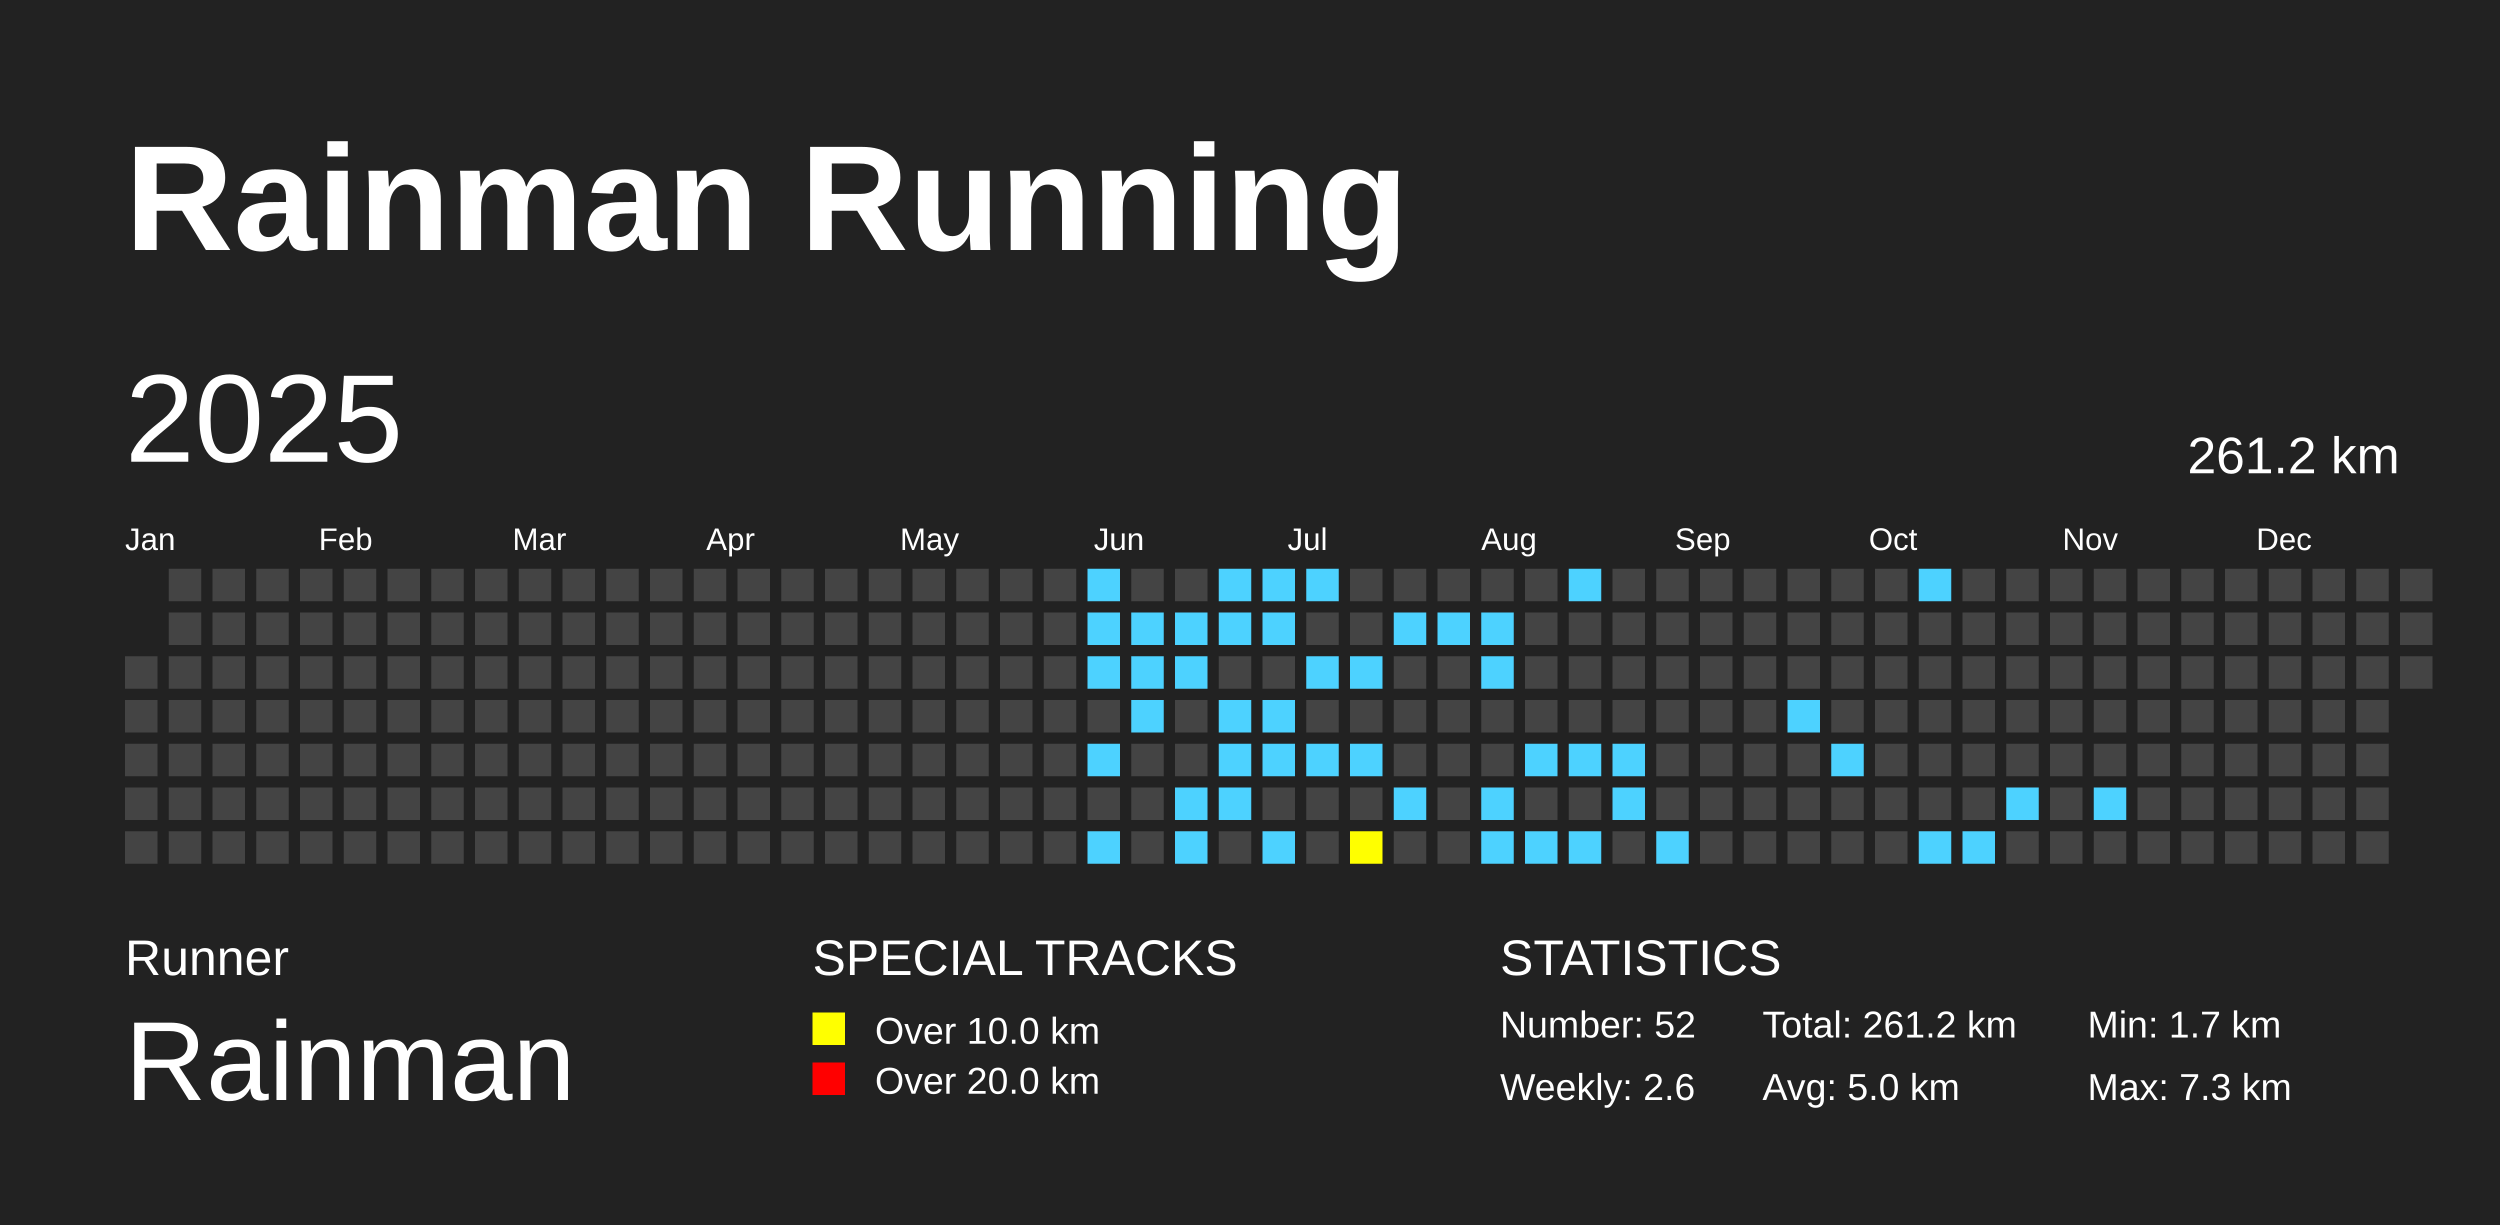
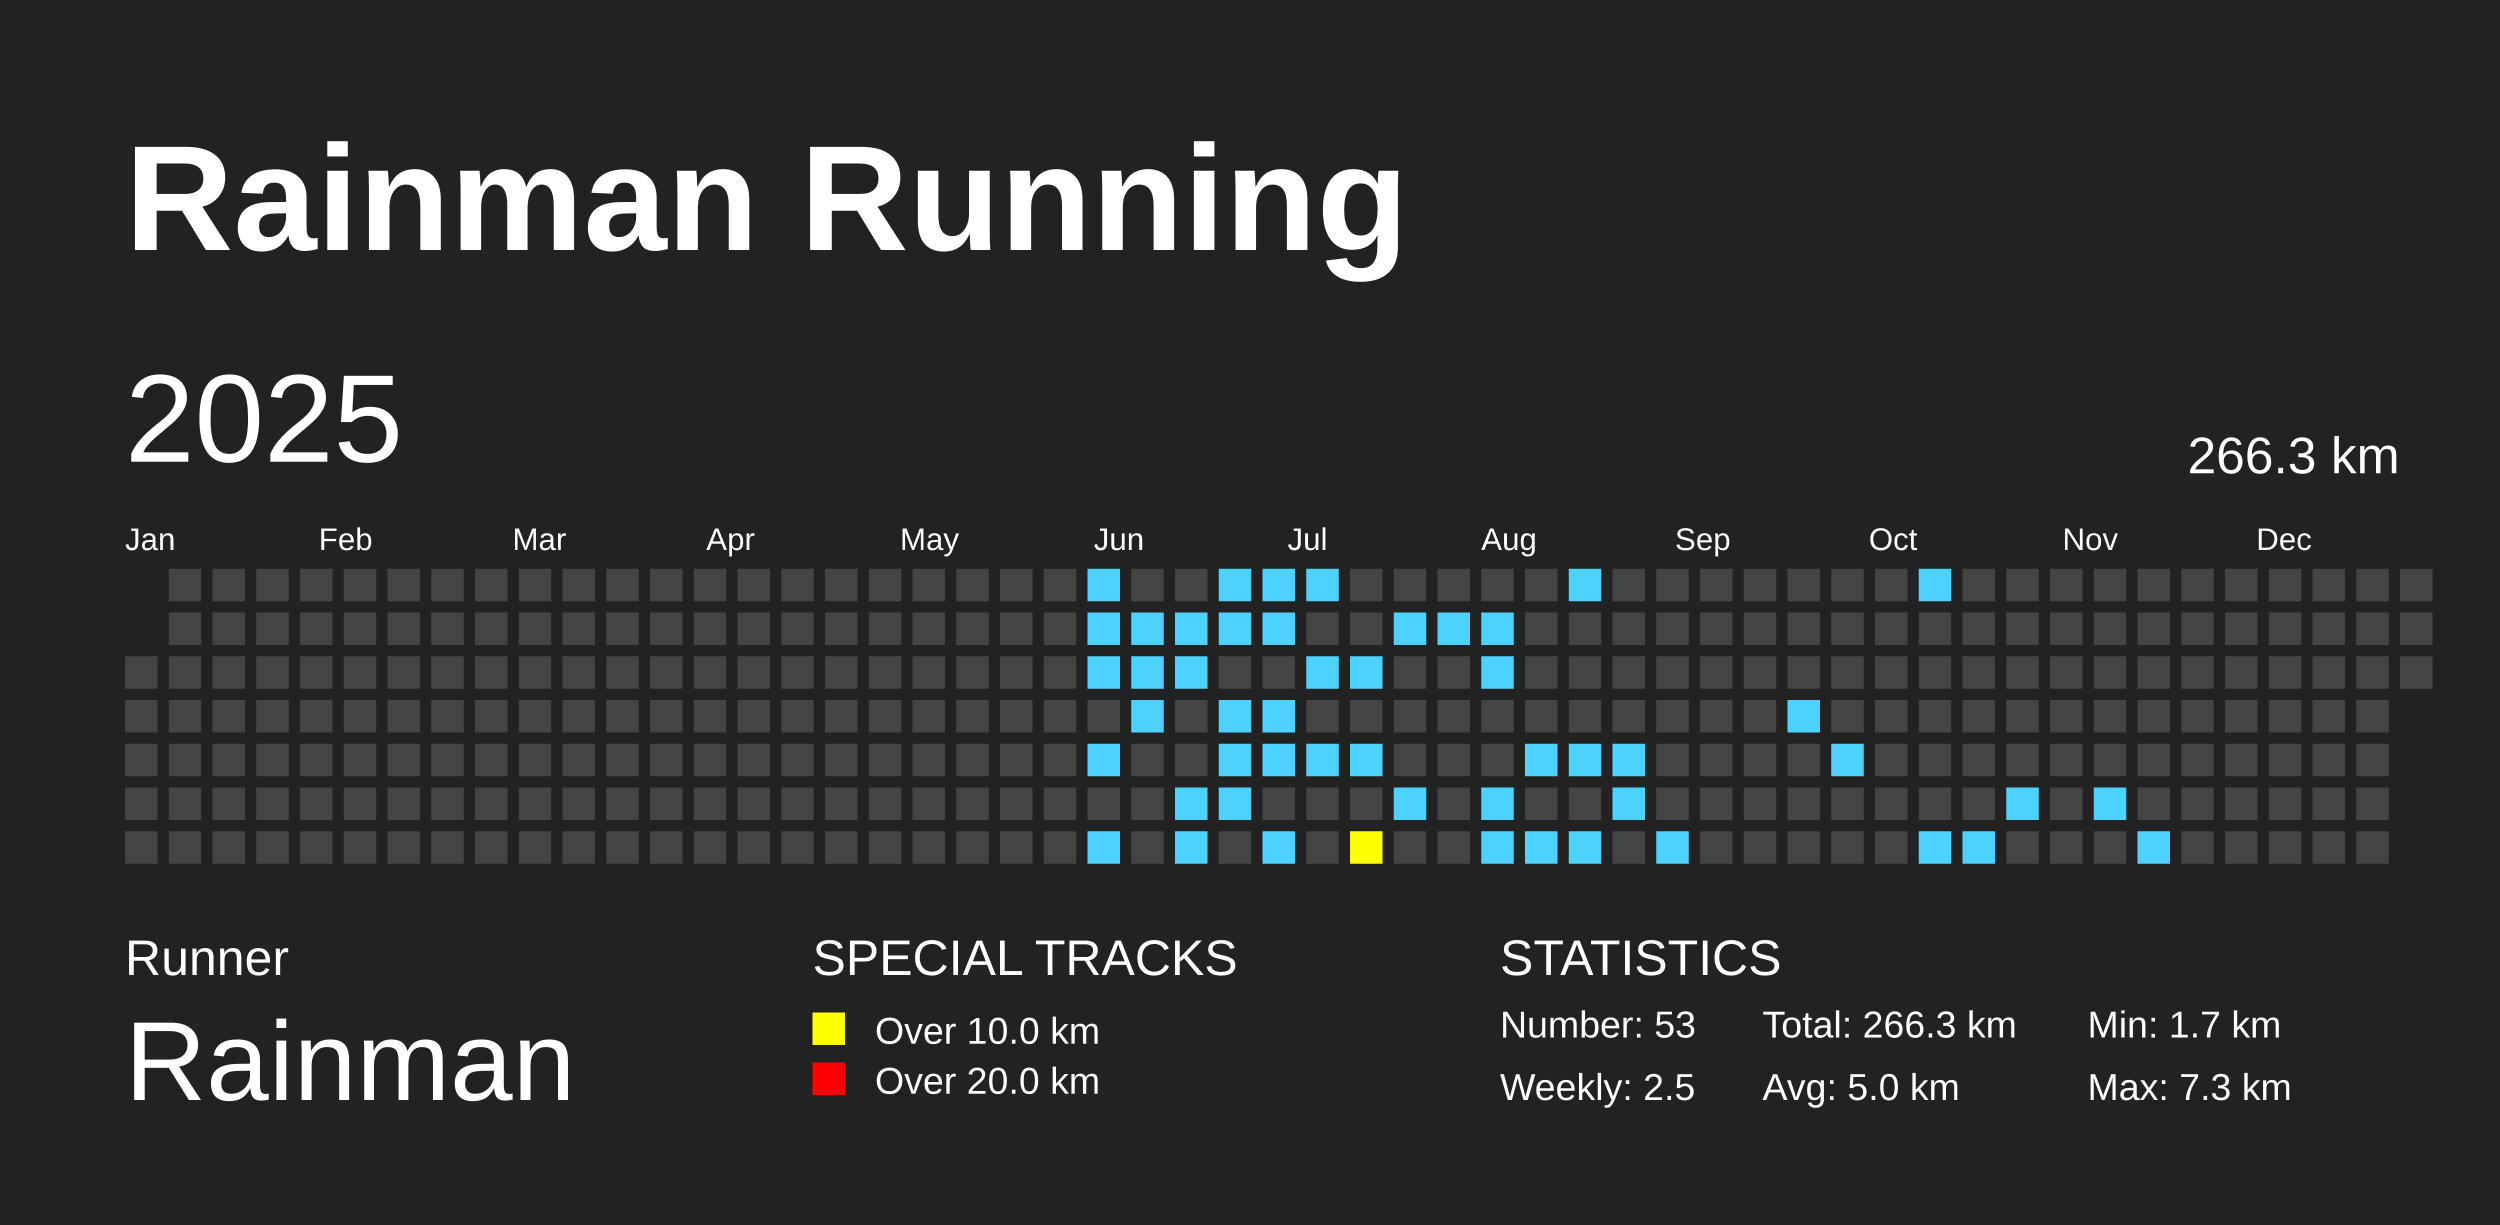
<svg xmlns="http://www.w3.org/2000/svg" baseProfile="full" height="98mm" version="1.1" viewBox="0,0,200,98" width="200mm">
  <defs />
  <rect fill="#222222" height="98" width="200" x="0" y="0" />
  <text fill="#FFFFFF" style="font-size:12px; font-family:Arial; font-weight:bold;" x="10" y="20">Rainman Running</text>
  <text fill="#FFFFFF" style="font-size:4px; font-family:Arial" x="10" y="78">Runner</text>
  <text fill="#FFFFFF" style="font-size:9px; font-family:Arial" x="10" y="88">Rainman</text>
  <text fill="#FFFFFF" style="font-size:4px; font-family:Arial" x="65" y="78">SPECIAL TRACKS</text>
  <rect fill="yellow" height="2.6" width="2.6" x="65" y="81" />
  <text fill="#FFFFFF" style="font-size:3px; font-family:Arial" x="70" y="83.5">Over 10.0 km</text>
  <rect fill="red" height="2.6" width="2.6" x="65" y="85" />
  <text fill="#FFFFFF" style="font-size:3px; font-family:Arial" x="70" y="87.5">Over 20.0 km</text>
  <text fill="#FFFFFF" style="font-size:4px; font-family:Arial" x="120" y="78">STATISTICS</text>
-   <text fill="#FFFFFF" style="font-size:3px; font-family:Arial" x="120" y="83">Number: 52</text>
-   <text fill="#FFFFFF" style="font-size:3px; font-family:Arial" x="120" y="88">Weekly: 2.6</text>
-   <text fill="#FFFFFF" style="font-size:3px; font-family:Arial" x="141" y="83">Total: 261.2 km</text>
+   <text fill="#FFFFFF" style="font-size:3px; font-family:Arial" x="120" y="83">Number: 53</text>
+   <text fill="#FFFFFF" style="font-size:3px; font-family:Arial" x="120" y="88">Weekly: 2.5</text>
+   <text fill="#FFFFFF" style="font-size:3px; font-family:Arial" x="141" y="83">Total: 266.3 km</text>
  <text fill="#FFFFFF" style="font-size:3px; font-family:Arial" x="141" y="88">Avg: 5.0 km</text>
  <text fill="#FFFFFF" style="font-size:3px; font-family:Arial" x="167" y="83">Min: 1.7 km</text>
  <text fill="#FFFFFF" style="font-size:3px; font-family:Arial" x="167" y="88">Max: 7.3 km</text>
  <text dominant-baseline="hanging" fill="#FFFFFF" style="font-size:10.0px; font-family:Arial;" x="10" y="30">2025</text>
-   <text dominant-baseline="hanging" fill="#FFFFFF" style="font-size:4.125px; font-family:Arial;" x="175" y="35">261.2 km</text>
+   <text dominant-baseline="hanging" fill="#FFFFFF" style="font-size:4.125px; font-family:Arial;" x="175" y="35">266.3 km</text>
  <text fill="#FFFFFF" style="font-size:2.5px; font-family:Arial" x="10.0" y="44">Jan</text>
  <text fill="#FFFFFF" style="font-size:2.5px; font-family:Arial" x="25.5" y="44">Feb</text>
  <text fill="#FFFFFF" style="font-size:2.5px; font-family:Arial" x="41.0" y="44">Mar</text>
  <text fill="#FFFFFF" style="font-size:2.5px; font-family:Arial" x="56.5" y="44">Apr</text>
  <text fill="#FFFFFF" style="font-size:2.5px; font-family:Arial" x="72.0" y="44">May</text>
  <text fill="#FFFFFF" style="font-size:2.5px; font-family:Arial" x="87.5" y="44">Jun</text>
  <text fill="#FFFFFF" style="font-size:2.5px; font-family:Arial" x="103.0" y="44">Jul</text>
  <text fill="#FFFFFF" style="font-size:2.5px; font-family:Arial" x="118.5" y="44">Aug</text>
  <text fill="#FFFFFF" style="font-size:2.5px; font-family:Arial" x="134.0" y="44">Sep</text>
  <text fill="#FFFFFF" style="font-size:2.5px; font-family:Arial" x="149.5" y="44">Oct</text>
  <text fill="#FFFFFF" style="font-size:2.5px; font-family:Arial" x="165.0" y="44">Nov</text>
  <text fill="#FFFFFF" style="font-size:2.5px; font-family:Arial" x="180.5" y="44">Dec</text>
  <rect fill="#444444" height="2.6" width="2.6" x="10.0" y="52.5" />
  <rect fill="#444444" height="2.6" width="2.6" x="10.0" y="56.0" />
  <rect fill="#444444" height="2.6" width="2.6" x="10.0" y="59.5" />
  <rect fill="#444444" height="2.6" width="2.6" x="10.0" y="63.0" />
  <rect fill="#444444" height="2.6" width="2.6" x="10.0" y="66.5" />
  <rect fill="#444444" height="2.6" width="2.6" x="13.5" y="45.5" />
  <rect fill="#444444" height="2.6" width="2.6" x="13.5" y="49.0" />
  <rect fill="#444444" height="2.6" width="2.6" x="13.5" y="52.5" />
  <rect fill="#444444" height="2.6" width="2.6" x="13.5" y="56.0" />
  <rect fill="#444444" height="2.6" width="2.6" x="13.5" y="59.5" />
  <rect fill="#444444" height="2.6" width="2.6" x="13.5" y="63.0" />
  <rect fill="#444444" height="2.6" width="2.6" x="13.5" y="66.5" />
  <rect fill="#444444" height="2.6" width="2.6" x="17.0" y="45.5" />
  <rect fill="#444444" height="2.6" width="2.6" x="17.0" y="49.0" />
  <rect fill="#444444" height="2.6" width="2.6" x="17.0" y="52.5" />
  <rect fill="#444444" height="2.6" width="2.6" x="17.0" y="56.0" />
  <rect fill="#444444" height="2.6" width="2.6" x="17.0" y="59.5" />
  <rect fill="#444444" height="2.6" width="2.6" x="17.0" y="63.0" />
  <rect fill="#444444" height="2.6" width="2.6" x="17.0" y="66.5" />
  <rect fill="#444444" height="2.6" width="2.6" x="20.5" y="45.5" />
  <rect fill="#444444" height="2.6" width="2.6" x="20.5" y="49.0" />
  <rect fill="#444444" height="2.6" width="2.6" x="20.5" y="52.5" />
  <rect fill="#444444" height="2.6" width="2.6" x="20.5" y="56.0" />
  <rect fill="#444444" height="2.6" width="2.6" x="20.5" y="59.5" />
  <rect fill="#444444" height="2.6" width="2.6" x="20.5" y="63.0" />
  <rect fill="#444444" height="2.6" width="2.6" x="20.5" y="66.5" />
  <rect fill="#444444" height="2.6" width="2.6" x="24.0" y="45.5" />
  <rect fill="#444444" height="2.6" width="2.6" x="24.0" y="49.0" />
  <rect fill="#444444" height="2.6" width="2.6" x="24.0" y="52.5" />
  <rect fill="#444444" height="2.6" width="2.6" x="24.0" y="56.0" />
  <rect fill="#444444" height="2.6" width="2.6" x="24.0" y="59.5" />
  <rect fill="#444444" height="2.6" width="2.6" x="24.0" y="63.0" />
  <rect fill="#444444" height="2.6" width="2.6" x="24.0" y="66.5" />
  <rect fill="#444444" height="2.6" width="2.6" x="27.5" y="45.5" />
  <rect fill="#444444" height="2.6" width="2.6" x="27.5" y="49.0" />
  <rect fill="#444444" height="2.6" width="2.6" x="27.5" y="52.5" />
  <rect fill="#444444" height="2.6" width="2.6" x="27.5" y="56.0" />
  <rect fill="#444444" height="2.6" width="2.6" x="27.5" y="59.5" />
  <rect fill="#444444" height="2.6" width="2.6" x="27.5" y="63.0" />
  <rect fill="#444444" height="2.6" width="2.6" x="27.5" y="66.5" />
  <rect fill="#444444" height="2.6" width="2.6" x="31.0" y="45.5" />
  <rect fill="#444444" height="2.6" width="2.6" x="31.0" y="49.0" />
  <rect fill="#444444" height="2.6" width="2.6" x="31.0" y="52.5" />
  <rect fill="#444444" height="2.6" width="2.6" x="31.0" y="56.0" />
  <rect fill="#444444" height="2.6" width="2.6" x="31.0" y="59.5" />
  <rect fill="#444444" height="2.6" width="2.6" x="31.0" y="63.0" />
  <rect fill="#444444" height="2.6" width="2.6" x="31.0" y="66.5" />
  <rect fill="#444444" height="2.6" width="2.6" x="34.5" y="45.5" />
  <rect fill="#444444" height="2.6" width="2.6" x="34.5" y="49.0" />
  <rect fill="#444444" height="2.6" width="2.6" x="34.5" y="52.5" />
  <rect fill="#444444" height="2.6" width="2.6" x="34.5" y="56.0" />
  <rect fill="#444444" height="2.6" width="2.6" x="34.5" y="59.5" />
  <rect fill="#444444" height="2.6" width="2.6" x="34.5" y="63.0" />
  <rect fill="#444444" height="2.6" width="2.6" x="34.5" y="66.5" />
  <rect fill="#444444" height="2.6" width="2.6" x="38.0" y="45.5" />
  <rect fill="#444444" height="2.6" width="2.6" x="38.0" y="49.0" />
  <rect fill="#444444" height="2.6" width="2.6" x="38.0" y="52.5" />
  <rect fill="#444444" height="2.6" width="2.6" x="38.0" y="56.0" />
  <rect fill="#444444" height="2.6" width="2.6" x="38.0" y="59.5" />
  <rect fill="#444444" height="2.6" width="2.6" x="38.0" y="63.0" />
  <rect fill="#444444" height="2.6" width="2.6" x="38.0" y="66.5" />
  <rect fill="#444444" height="2.6" width="2.6" x="41.5" y="45.5" />
  <rect fill="#444444" height="2.6" width="2.6" x="41.5" y="49.0" />
  <rect fill="#444444" height="2.6" width="2.6" x="41.5" y="52.5" />
  <rect fill="#444444" height="2.6" width="2.6" x="41.5" y="56.0" />
  <rect fill="#444444" height="2.6" width="2.6" x="41.5" y="59.5" />
  <rect fill="#444444" height="2.6" width="2.6" x="41.5" y="63.0" />
  <rect fill="#444444" height="2.6" width="2.6" x="41.5" y="66.5" />
  <rect fill="#444444" height="2.6" width="2.6" x="45.0" y="45.5" />
  <rect fill="#444444" height="2.6" width="2.6" x="45.0" y="49.0" />
  <rect fill="#444444" height="2.6" width="2.6" x="45.0" y="52.5" />
  <rect fill="#444444" height="2.6" width="2.6" x="45.0" y="56.0" />
  <rect fill="#444444" height="2.6" width="2.6" x="45.0" y="59.5" />
  <rect fill="#444444" height="2.6" width="2.6" x="45.0" y="63.0" />
  <rect fill="#444444" height="2.6" width="2.6" x="45.0" y="66.5" />
  <rect fill="#444444" height="2.6" width="2.6" x="48.5" y="45.5" />
  <rect fill="#444444" height="2.6" width="2.6" x="48.5" y="49.0" />
  <rect fill="#444444" height="2.6" width="2.6" x="48.5" y="52.5" />
  <rect fill="#444444" height="2.6" width="2.6" x="48.5" y="56.0" />
  <rect fill="#444444" height="2.6" width="2.6" x="48.5" y="59.5" />
  <rect fill="#444444" height="2.6" width="2.6" x="48.5" y="63.0" />
  <rect fill="#444444" height="2.6" width="2.6" x="48.5" y="66.5" />
  <rect fill="#444444" height="2.6" width="2.6" x="52.0" y="45.5" />
  <rect fill="#444444" height="2.6" width="2.6" x="52.0" y="49.0" />
  <rect fill="#444444" height="2.6" width="2.6" x="52.0" y="52.5" />
  <rect fill="#444444" height="2.6" width="2.6" x="52.0" y="56.0" />
  <rect fill="#444444" height="2.6" width="2.6" x="52.0" y="59.5" />
  <rect fill="#444444" height="2.6" width="2.6" x="52.0" y="63.0" />
  <rect fill="#444444" height="2.6" width="2.6" x="52.0" y="66.5" />
  <rect fill="#444444" height="2.6" width="2.6" x="55.5" y="45.5" />
  <rect fill="#444444" height="2.6" width="2.6" x="55.5" y="49.0" />
  <rect fill="#444444" height="2.6" width="2.6" x="55.5" y="52.5" />
  <rect fill="#444444" height="2.6" width="2.6" x="55.5" y="56.0" />
  <rect fill="#444444" height="2.6" width="2.6" x="55.5" y="59.5" />
  <rect fill="#444444" height="2.6" width="2.6" x="55.5" y="63.0" />
  <rect fill="#444444" height="2.6" width="2.6" x="55.5" y="66.5" />
  <rect fill="#444444" height="2.6" width="2.6" x="59.0" y="45.5" />
  <rect fill="#444444" height="2.6" width="2.6" x="59.0" y="49.0" />
  <rect fill="#444444" height="2.6" width="2.6" x="59.0" y="52.5" />
  <rect fill="#444444" height="2.6" width="2.6" x="59.0" y="56.0" />
  <rect fill="#444444" height="2.6" width="2.6" x="59.0" y="59.5" />
  <rect fill="#444444" height="2.6" width="2.6" x="59.0" y="63.0" />
  <rect fill="#444444" height="2.6" width="2.6" x="59.0" y="66.5" />
  <rect fill="#444444" height="2.6" width="2.6" x="62.5" y="45.5" />
  <rect fill="#444444" height="2.6" width="2.6" x="62.5" y="49.0" />
  <rect fill="#444444" height="2.6" width="2.6" x="62.5" y="52.5" />
  <rect fill="#444444" height="2.6" width="2.6" x="62.5" y="56.0" />
  <rect fill="#444444" height="2.6" width="2.6" x="62.5" y="59.5" />
  <rect fill="#444444" height="2.6" width="2.6" x="62.5" y="63.0" />
  <rect fill="#444444" height="2.6" width="2.6" x="62.5" y="66.5" />
  <rect fill="#444444" height="2.6" width="2.6" x="66.0" y="45.5" />
  <rect fill="#444444" height="2.6" width="2.6" x="66.0" y="49.0" />
  <rect fill="#444444" height="2.6" width="2.6" x="66.0" y="52.5" />
  <rect fill="#444444" height="2.6" width="2.6" x="66.0" y="56.0" />
  <rect fill="#444444" height="2.6" width="2.6" x="66.0" y="59.5" />
  <rect fill="#444444" height="2.6" width="2.6" x="66.0" y="63.0" />
  <rect fill="#444444" height="2.6" width="2.6" x="66.0" y="66.5" />
  <rect fill="#444444" height="2.6" width="2.6" x="69.5" y="45.5" />
  <rect fill="#444444" height="2.6" width="2.6" x="69.5" y="49.0" />
  <rect fill="#444444" height="2.6" width="2.6" x="69.5" y="52.5" />
  <rect fill="#444444" height="2.6" width="2.6" x="69.5" y="56.0" />
  <rect fill="#444444" height="2.6" width="2.6" x="69.5" y="59.5" />
  <rect fill="#444444" height="2.6" width="2.6" x="69.5" y="63.0" />
  <rect fill="#444444" height="2.6" width="2.6" x="69.5" y="66.5" />
  <rect fill="#444444" height="2.6" width="2.6" x="73.0" y="45.5" />
  <rect fill="#444444" height="2.6" width="2.6" x="73.0" y="49.0" />
  <rect fill="#444444" height="2.6" width="2.6" x="73.0" y="52.5" />
  <rect fill="#444444" height="2.6" width="2.6" x="73.0" y="56.0" />
  <rect fill="#444444" height="2.6" width="2.6" x="73.0" y="59.5" />
  <rect fill="#444444" height="2.6" width="2.6" x="73.0" y="63.0" />
  <rect fill="#444444" height="2.6" width="2.6" x="73.0" y="66.5" />
  <rect fill="#444444" height="2.6" width="2.6" x="76.5" y="45.5" />
  <rect fill="#444444" height="2.6" width="2.6" x="76.5" y="49.0" />
  <rect fill="#444444" height="2.6" width="2.6" x="76.5" y="52.5" />
  <rect fill="#444444" height="2.6" width="2.6" x="76.5" y="56.0" />
  <rect fill="#444444" height="2.6" width="2.6" x="76.5" y="59.5" />
  <rect fill="#444444" height="2.6" width="2.6" x="76.5" y="63.0" />
  <rect fill="#444444" height="2.6" width="2.6" x="76.5" y="66.5" />
  <rect fill="#444444" height="2.6" width="2.6" x="80.0" y="45.5" />
  <rect fill="#444444" height="2.6" width="2.6" x="80.0" y="49.0" />
  <rect fill="#444444" height="2.6" width="2.6" x="80.0" y="52.5" />
  <rect fill="#444444" height="2.6" width="2.6" x="80.0" y="56.0" />
  <rect fill="#444444" height="2.6" width="2.6" x="80.0" y="59.5" />
  <rect fill="#444444" height="2.6" width="2.6" x="80.0" y="63.0" />
  <rect fill="#444444" height="2.6" width="2.6" x="80.0" y="66.5" />
  <rect fill="#444444" height="2.6" width="2.6" x="83.5" y="45.5" />
  <rect fill="#444444" height="2.6" width="2.6" x="83.5" y="49.0" />
  <rect fill="#444444" height="2.6" width="2.6" x="83.5" y="52.5" />
  <rect fill="#444444" height="2.6" width="2.6" x="83.5" y="56.0" />
  <rect fill="#444444" height="2.6" width="2.6" x="83.5" y="59.5" />
  <rect fill="#444444" height="2.6" width="2.6" x="83.5" y="63.0" />
  <rect fill="#444444" height="2.6" width="2.6" x="83.5" y="66.5" />
  <rect fill="#4DD2FF" height="2.6" width="2.6" x="87.0" y="45.5" />
  <rect fill="#4DD2FF" height="2.6" width="2.6" x="87.0" y="49.0" />
  <rect fill="#4DD2FF" height="2.6" width="2.6" x="87.0" y="52.5" />
  <rect fill="#444444" height="2.6" width="2.6" x="87.0" y="56.0" />
  <rect fill="#4DD2FF" height="2.6" width="2.6" x="87.0" y="59.5" />
  <rect fill="#444444" height="2.6" width="2.6" x="87.0" y="63.0" />
  <rect fill="#4DD2FF" height="2.6" width="2.6" x="87.0" y="66.5" />
  <rect fill="#444444" height="2.6" width="2.6" x="90.5" y="45.5" />
  <rect fill="#4DD2FF" height="2.6" width="2.6" x="90.5" y="49.0" />
  <rect fill="#4DD2FF" height="2.6" width="2.6" x="90.5" y="52.5" />
  <rect fill="#4DD2FF" height="2.6" width="2.6" x="90.5" y="56.0" />
  <rect fill="#444444" height="2.6" width="2.6" x="90.5" y="59.5" />
  <rect fill="#444444" height="2.6" width="2.6" x="90.5" y="63.0" />
  <rect fill="#444444" height="2.6" width="2.6" x="90.5" y="66.5" />
  <rect fill="#444444" height="2.6" width="2.6" x="94.0" y="45.5" />
  <rect fill="#4DD2FF" height="2.6" width="2.6" x="94.0" y="49.0" />
  <rect fill="#4DD2FF" height="2.6" width="2.6" x="94.0" y="52.5" />
  <rect fill="#444444" height="2.6" width="2.6" x="94.0" y="56.0" />
  <rect fill="#444444" height="2.6" width="2.6" x="94.0" y="59.5" />
  <rect fill="#4DD2FF" height="2.6" width="2.6" x="94.0" y="63.0" />
  <rect fill="#4DD2FF" height="2.6" width="2.6" x="94.0" y="66.5" />
  <rect fill="#4DD2FF" height="2.6" width="2.6" x="97.5" y="45.5" />
  <rect fill="#4DD2FF" height="2.6" width="2.6" x="97.5" y="49.0" />
  <rect fill="#444444" height="2.6" width="2.6" x="97.5" y="52.5" />
  <rect fill="#4DD2FF" height="2.6" width="2.6" x="97.5" y="56.0" />
  <rect fill="#4DD2FF" height="2.6" width="2.6" x="97.5" y="59.5" />
  <rect fill="#4DD2FF" height="2.6" width="2.6" x="97.5" y="63.0" />
  <rect fill="#444444" height="2.6" width="2.6" x="97.5" y="66.5" />
  <rect fill="#4DD2FF" height="2.6" width="2.6" x="101.0" y="45.5" />
  <rect fill="#4DD2FF" height="2.6" width="2.6" x="101.0" y="49.0" />
  <rect fill="#444444" height="2.6" width="2.6" x="101.0" y="52.5" />
  <rect fill="#4DD2FF" height="2.6" width="2.6" x="101.0" y="56.0" />
  <rect fill="#4DD2FF" height="2.6" width="2.6" x="101.0" y="59.5" />
  <rect fill="#444444" height="2.6" width="2.6" x="101.0" y="63.0" />
  <rect fill="#4DD2FF" height="2.6" width="2.6" x="101.0" y="66.5" />
  <rect fill="#4DD2FF" height="2.6" width="2.6" x="104.5" y="45.5" />
  <rect fill="#444444" height="2.6" width="2.6" x="104.5" y="49.0" />
  <rect fill="#4DD2FF" height="2.6" width="2.6" x="104.5" y="52.5" />
  <rect fill="#444444" height="2.6" width="2.6" x="104.5" y="56.0" />
  <rect fill="#4DD2FF" height="2.6" width="2.6" x="104.5" y="59.5" />
  <rect fill="#444444" height="2.6" width="2.6" x="104.5" y="63.0" />
  <rect fill="#444444" height="2.6" width="2.6" x="104.5" y="66.5" />
  <rect fill="#444444" height="2.6" width="2.6" x="108.0" y="45.5" />
  <rect fill="#444444" height="2.6" width="2.6" x="108.0" y="49.0" />
  <rect fill="#4DD2FF" height="2.6" width="2.6" x="108.0" y="52.5" />
  <rect fill="#444444" height="2.6" width="2.6" x="108.0" y="56.0" />
  <rect fill="#4DD2FF" height="2.6" width="2.6" x="108.0" y="59.5" />
  <rect fill="#444444" height="2.6" width="2.6" x="108.0" y="63.0" />
  <rect fill="yellow" height="2.6" width="2.6" x="108.0" y="66.5" />
  <rect fill="#444444" height="2.6" width="2.6" x="111.5" y="45.5" />
  <rect fill="#4DD2FF" height="2.6" width="2.6" x="111.5" y="49.0" />
  <rect fill="#444444" height="2.6" width="2.6" x="111.5" y="52.5" />
  <rect fill="#444444" height="2.6" width="2.6" x="111.5" y="56.0" />
  <rect fill="#444444" height="2.6" width="2.6" x="111.5" y="59.5" />
  <rect fill="#4DD2FF" height="2.6" width="2.6" x="111.5" y="63.0" />
  <rect fill="#444444" height="2.6" width="2.6" x="111.5" y="66.5" />
  <rect fill="#444444" height="2.6" width="2.6" x="115.0" y="45.5" />
  <rect fill="#4DD2FF" height="2.6" width="2.6" x="115.0" y="49.0" />
  <rect fill="#444444" height="2.6" width="2.6" x="115.0" y="52.5" />
  <rect fill="#444444" height="2.6" width="2.6" x="115.0" y="56.0" />
  <rect fill="#444444" height="2.6" width="2.6" x="115.0" y="59.5" />
  <rect fill="#444444" height="2.6" width="2.6" x="115.0" y="63.0" />
  <rect fill="#444444" height="2.6" width="2.6" x="115.0" y="66.5" />
  <rect fill="#444444" height="2.6" width="2.6" x="118.5" y="45.5" />
  <rect fill="#4DD2FF" height="2.6" width="2.6" x="118.5" y="49.0" />
  <rect fill="#4DD2FF" height="2.6" width="2.6" x="118.5" y="52.5" />
  <rect fill="#444444" height="2.6" width="2.6" x="118.5" y="56.0" />
  <rect fill="#444444" height="2.6" width="2.6" x="118.5" y="59.5" />
  <rect fill="#4DD2FF" height="2.6" width="2.6" x="118.5" y="63.0" />
  <rect fill="#4DD2FF" height="2.6" width="2.6" x="118.5" y="66.5" />
  <rect fill="#444444" height="2.6" width="2.6" x="122.0" y="45.5" />
  <rect fill="#444444" height="2.6" width="2.6" x="122.0" y="49.0" />
  <rect fill="#444444" height="2.6" width="2.6" x="122.0" y="52.5" />
  <rect fill="#444444" height="2.6" width="2.6" x="122.0" y="56.0" />
  <rect fill="#4DD2FF" height="2.6" width="2.6" x="122.0" y="59.5" />
  <rect fill="#444444" height="2.6" width="2.6" x="122.0" y="63.0" />
  <rect fill="#4DD2FF" height="2.6" width="2.6" x="122.0" y="66.5" />
  <rect fill="#4DD2FF" height="2.6" width="2.6" x="125.5" y="45.5" />
  <rect fill="#444444" height="2.6" width="2.6" x="125.5" y="49.0" />
  <rect fill="#444444" height="2.6" width="2.6" x="125.5" y="52.5" />
  <rect fill="#444444" height="2.6" width="2.6" x="125.5" y="56.0" />
  <rect fill="#4DD2FF" height="2.6" width="2.6" x="125.5" y="59.5" />
  <rect fill="#444444" height="2.6" width="2.6" x="125.5" y="63.0" />
  <rect fill="#4DD2FF" height="2.6" width="2.6" x="125.5" y="66.5" />
  <rect fill="#444444" height="2.6" width="2.6" x="129.0" y="45.5" />
  <rect fill="#444444" height="2.6" width="2.6" x="129.0" y="49.0" />
  <rect fill="#444444" height="2.6" width="2.6" x="129.0" y="52.5" />
  <rect fill="#444444" height="2.6" width="2.6" x="129.0" y="56.0" />
  <rect fill="#4DD2FF" height="2.6" width="2.6" x="129.0" y="59.5" />
  <rect fill="#4DD2FF" height="2.6" width="2.6" x="129.0" y="63.0" />
  <rect fill="#444444" height="2.6" width="2.6" x="129.0" y="66.5" />
  <rect fill="#444444" height="2.6" width="2.6" x="132.5" y="45.5" />
  <rect fill="#444444" height="2.6" width="2.6" x="132.5" y="49.0" />
  <rect fill="#444444" height="2.6" width="2.6" x="132.5" y="52.5" />
  <rect fill="#444444" height="2.6" width="2.6" x="132.5" y="56.0" />
  <rect fill="#444444" height="2.6" width="2.6" x="132.5" y="59.5" />
  <rect fill="#444444" height="2.6" width="2.6" x="132.5" y="63.0" />
  <rect fill="#4DD2FF" height="2.6" width="2.6" x="132.5" y="66.5" />
  <rect fill="#444444" height="2.6" width="2.6" x="136.0" y="45.5" />
  <rect fill="#444444" height="2.6" width="2.6" x="136.0" y="49.0" />
  <rect fill="#444444" height="2.6" width="2.6" x="136.0" y="52.5" />
  <rect fill="#444444" height="2.6" width="2.6" x="136.0" y="56.0" />
  <rect fill="#444444" height="2.6" width="2.6" x="136.0" y="59.5" />
  <rect fill="#444444" height="2.6" width="2.6" x="136.0" y="63.0" />
  <rect fill="#444444" height="2.6" width="2.6" x="136.0" y="66.5" />
  <rect fill="#444444" height="2.6" width="2.6" x="139.5" y="45.5" />
  <rect fill="#444444" height="2.6" width="2.6" x="139.5" y="49.0" />
  <rect fill="#444444" height="2.6" width="2.6" x="139.5" y="52.5" />
  <rect fill="#444444" height="2.6" width="2.6" x="139.5" y="56.0" />
  <rect fill="#444444" height="2.6" width="2.6" x="139.5" y="59.5" />
  <rect fill="#444444" height="2.6" width="2.6" x="139.5" y="63.0" />
  <rect fill="#444444" height="2.6" width="2.6" x="139.5" y="66.5" />
  <rect fill="#444444" height="2.6" width="2.6" x="143.0" y="45.5" />
  <rect fill="#444444" height="2.6" width="2.6" x="143.0" y="49.0" />
  <rect fill="#444444" height="2.6" width="2.6" x="143.0" y="52.5" />
  <rect fill="#4DD2FF" height="2.6" width="2.6" x="143.0" y="56.0" />
  <rect fill="#444444" height="2.6" width="2.6" x="143.0" y="59.5" />
  <rect fill="#444444" height="2.6" width="2.6" x="143.0" y="63.0" />
  <rect fill="#444444" height="2.6" width="2.6" x="143.0" y="66.5" />
  <rect fill="#444444" height="2.6" width="2.6" x="146.5" y="45.5" />
  <rect fill="#444444" height="2.6" width="2.6" x="146.5" y="49.0" />
  <rect fill="#444444" height="2.6" width="2.6" x="146.5" y="52.5" />
  <rect fill="#444444" height="2.6" width="2.6" x="146.5" y="56.0" />
  <rect fill="#4DD2FF" height="2.6" width="2.6" x="146.5" y="59.5" />
  <rect fill="#444444" height="2.6" width="2.6" x="146.5" y="63.0" />
  <rect fill="#444444" height="2.6" width="2.6" x="146.5" y="66.5" />
  <rect fill="#444444" height="2.6" width="2.6" x="150.0" y="45.5" />
  <rect fill="#444444" height="2.6" width="2.6" x="150.0" y="49.0" />
  <rect fill="#444444" height="2.6" width="2.6" x="150.0" y="52.5" />
  <rect fill="#444444" height="2.6" width="2.6" x="150.0" y="56.0" />
  <rect fill="#444444" height="2.6" width="2.6" x="150.0" y="59.5" />
  <rect fill="#444444" height="2.6" width="2.6" x="150.0" y="63.0" />
  <rect fill="#444444" height="2.6" width="2.6" x="150.0" y="66.5" />
  <rect fill="#4DD2FF" height="2.6" width="2.6" x="153.5" y="45.5" />
  <rect fill="#444444" height="2.6" width="2.6" x="153.5" y="49.0" />
  <rect fill="#444444" height="2.6" width="2.6" x="153.5" y="52.5" />
  <rect fill="#444444" height="2.6" width="2.6" x="153.5" y="56.0" />
  <rect fill="#444444" height="2.6" width="2.6" x="153.5" y="59.5" />
  <rect fill="#444444" height="2.6" width="2.6" x="153.5" y="63.0" />
  <rect fill="#4DD2FF" height="2.6" width="2.6" x="153.5" y="66.5" />
  <rect fill="#444444" height="2.6" width="2.6" x="157.0" y="45.5" />
  <rect fill="#444444" height="2.6" width="2.6" x="157.0" y="49.0" />
  <rect fill="#444444" height="2.6" width="2.6" x="157.0" y="52.5" />
  <rect fill="#444444" height="2.6" width="2.6" x="157.0" y="56.0" />
  <rect fill="#444444" height="2.6" width="2.6" x="157.0" y="59.5" />
  <rect fill="#444444" height="2.6" width="2.6" x="157.0" y="63.0" />
  <rect fill="#4DD2FF" height="2.6" width="2.6" x="157.0" y="66.5" />
  <rect fill="#444444" height="2.6" width="2.6" x="160.5" y="45.5" />
  <rect fill="#444444" height="2.6" width="2.6" x="160.5" y="49.0" />
  <rect fill="#444444" height="2.6" width="2.6" x="160.5" y="52.5" />
  <rect fill="#444444" height="2.6" width="2.6" x="160.5" y="56.0" />
  <rect fill="#444444" height="2.6" width="2.6" x="160.5" y="59.5" />
  <rect fill="#4DD2FF" height="2.6" width="2.6" x="160.5" y="63.0" />
  <rect fill="#444444" height="2.6" width="2.6" x="160.5" y="66.5" />
  <rect fill="#444444" height="2.6" width="2.6" x="164.0" y="45.5" />
  <rect fill="#444444" height="2.6" width="2.6" x="164.0" y="49.0" />
  <rect fill="#444444" height="2.6" width="2.6" x="164.0" y="52.5" />
  <rect fill="#444444" height="2.6" width="2.6" x="164.0" y="56.0" />
  <rect fill="#444444" height="2.6" width="2.6" x="164.0" y="59.5" />
  <rect fill="#444444" height="2.6" width="2.6" x="164.0" y="63.0" />
  <rect fill="#444444" height="2.6" width="2.6" x="164.0" y="66.5" />
  <rect fill="#444444" height="2.6" width="2.6" x="167.5" y="45.5" />
  <rect fill="#444444" height="2.6" width="2.6" x="167.5" y="49.0" />
  <rect fill="#444444" height="2.6" width="2.6" x="167.5" y="52.5" />
  <rect fill="#444444" height="2.6" width="2.6" x="167.5" y="56.0" />
  <rect fill="#444444" height="2.6" width="2.6" x="167.5" y="59.5" />
  <rect fill="#4DD2FF" height="2.6" width="2.6" x="167.5" y="63.0" />
  <rect fill="#444444" height="2.6" width="2.6" x="167.5" y="66.5" />
  <rect fill="#444444" height="2.6" width="2.6" x="171.0" y="45.5" />
  <rect fill="#444444" height="2.6" width="2.6" x="171.0" y="49.0" />
  <rect fill="#444444" height="2.6" width="2.6" x="171.0" y="52.5" />
  <rect fill="#444444" height="2.6" width="2.6" x="171.0" y="56.0" />
  <rect fill="#444444" height="2.6" width="2.6" x="171.0" y="59.5" />
  <rect fill="#444444" height="2.6" width="2.6" x="171.0" y="63.0" />
-   <rect fill="#444444" height="2.6" width="2.6" x="171.0" y="66.5" />
+   <rect fill="#4DD2FF" height="2.6" width="2.6" x="171.0" y="66.5" />
  <rect fill="#444444" height="2.6" width="2.6" x="174.5" y="45.5" />
  <rect fill="#444444" height="2.6" width="2.6" x="174.5" y="49.0" />
  <rect fill="#444444" height="2.6" width="2.6" x="174.5" y="52.5" />
  <rect fill="#444444" height="2.6" width="2.6" x="174.5" y="56.0" />
  <rect fill="#444444" height="2.6" width="2.6" x="174.5" y="59.5" />
  <rect fill="#444444" height="2.6" width="2.6" x="174.5" y="63.0" />
  <rect fill="#444444" height="2.6" width="2.6" x="174.5" y="66.5" />
  <rect fill="#444444" height="2.6" width="2.6" x="178.0" y="45.5" />
  <rect fill="#444444" height="2.6" width="2.6" x="178.0" y="49.0" />
  <rect fill="#444444" height="2.6" width="2.6" x="178.0" y="52.5" />
  <rect fill="#444444" height="2.6" width="2.6" x="178.0" y="56.0" />
  <rect fill="#444444" height="2.6" width="2.6" x="178.0" y="59.5" />
  <rect fill="#444444" height="2.6" width="2.6" x="178.0" y="63.0" />
  <rect fill="#444444" height="2.6" width="2.6" x="178.0" y="66.5" />
  <rect fill="#444444" height="2.6" width="2.6" x="181.5" y="45.5" />
  <rect fill="#444444" height="2.6" width="2.6" x="181.5" y="49.0" />
  <rect fill="#444444" height="2.6" width="2.6" x="181.5" y="52.5" />
  <rect fill="#444444" height="2.6" width="2.6" x="181.5" y="56.0" />
  <rect fill="#444444" height="2.6" width="2.6" x="181.5" y="59.5" />
  <rect fill="#444444" height="2.6" width="2.6" x="181.5" y="63.0" />
  <rect fill="#444444" height="2.6" width="2.6" x="181.5" y="66.5" />
  <rect fill="#444444" height="2.6" width="2.6" x="185.0" y="45.5" />
  <rect fill="#444444" height="2.6" width="2.6" x="185.0" y="49.0" />
  <rect fill="#444444" height="2.6" width="2.6" x="185.0" y="52.5" />
  <rect fill="#444444" height="2.6" width="2.6" x="185.0" y="56.0" />
  <rect fill="#444444" height="2.6" width="2.6" x="185.0" y="59.5" />
  <rect fill="#444444" height="2.6" width="2.6" x="185.0" y="63.0" />
  <rect fill="#444444" height="2.6" width="2.6" x="185.0" y="66.5" />
  <rect fill="#444444" height="2.6" width="2.6" x="188.5" y="45.5" />
  <rect fill="#444444" height="2.6" width="2.6" x="188.5" y="49.0" />
  <rect fill="#444444" height="2.6" width="2.6" x="188.5" y="52.5" />
  <rect fill="#444444" height="2.6" width="2.6" x="188.5" y="56.0" />
  <rect fill="#444444" height="2.6" width="2.6" x="188.5" y="59.5" />
  <rect fill="#444444" height="2.6" width="2.6" x="188.5" y="63.0" />
  <rect fill="#444444" height="2.6" width="2.6" x="188.5" y="66.5" />
  <rect fill="#444444" height="2.6" width="2.6" x="192.0" y="45.5" />
  <rect fill="#444444" height="2.6" width="2.6" x="192.0" y="49.0" />
  <rect fill="#444444" height="2.6" width="2.6" x="192.0" y="52.5" />
</svg>
